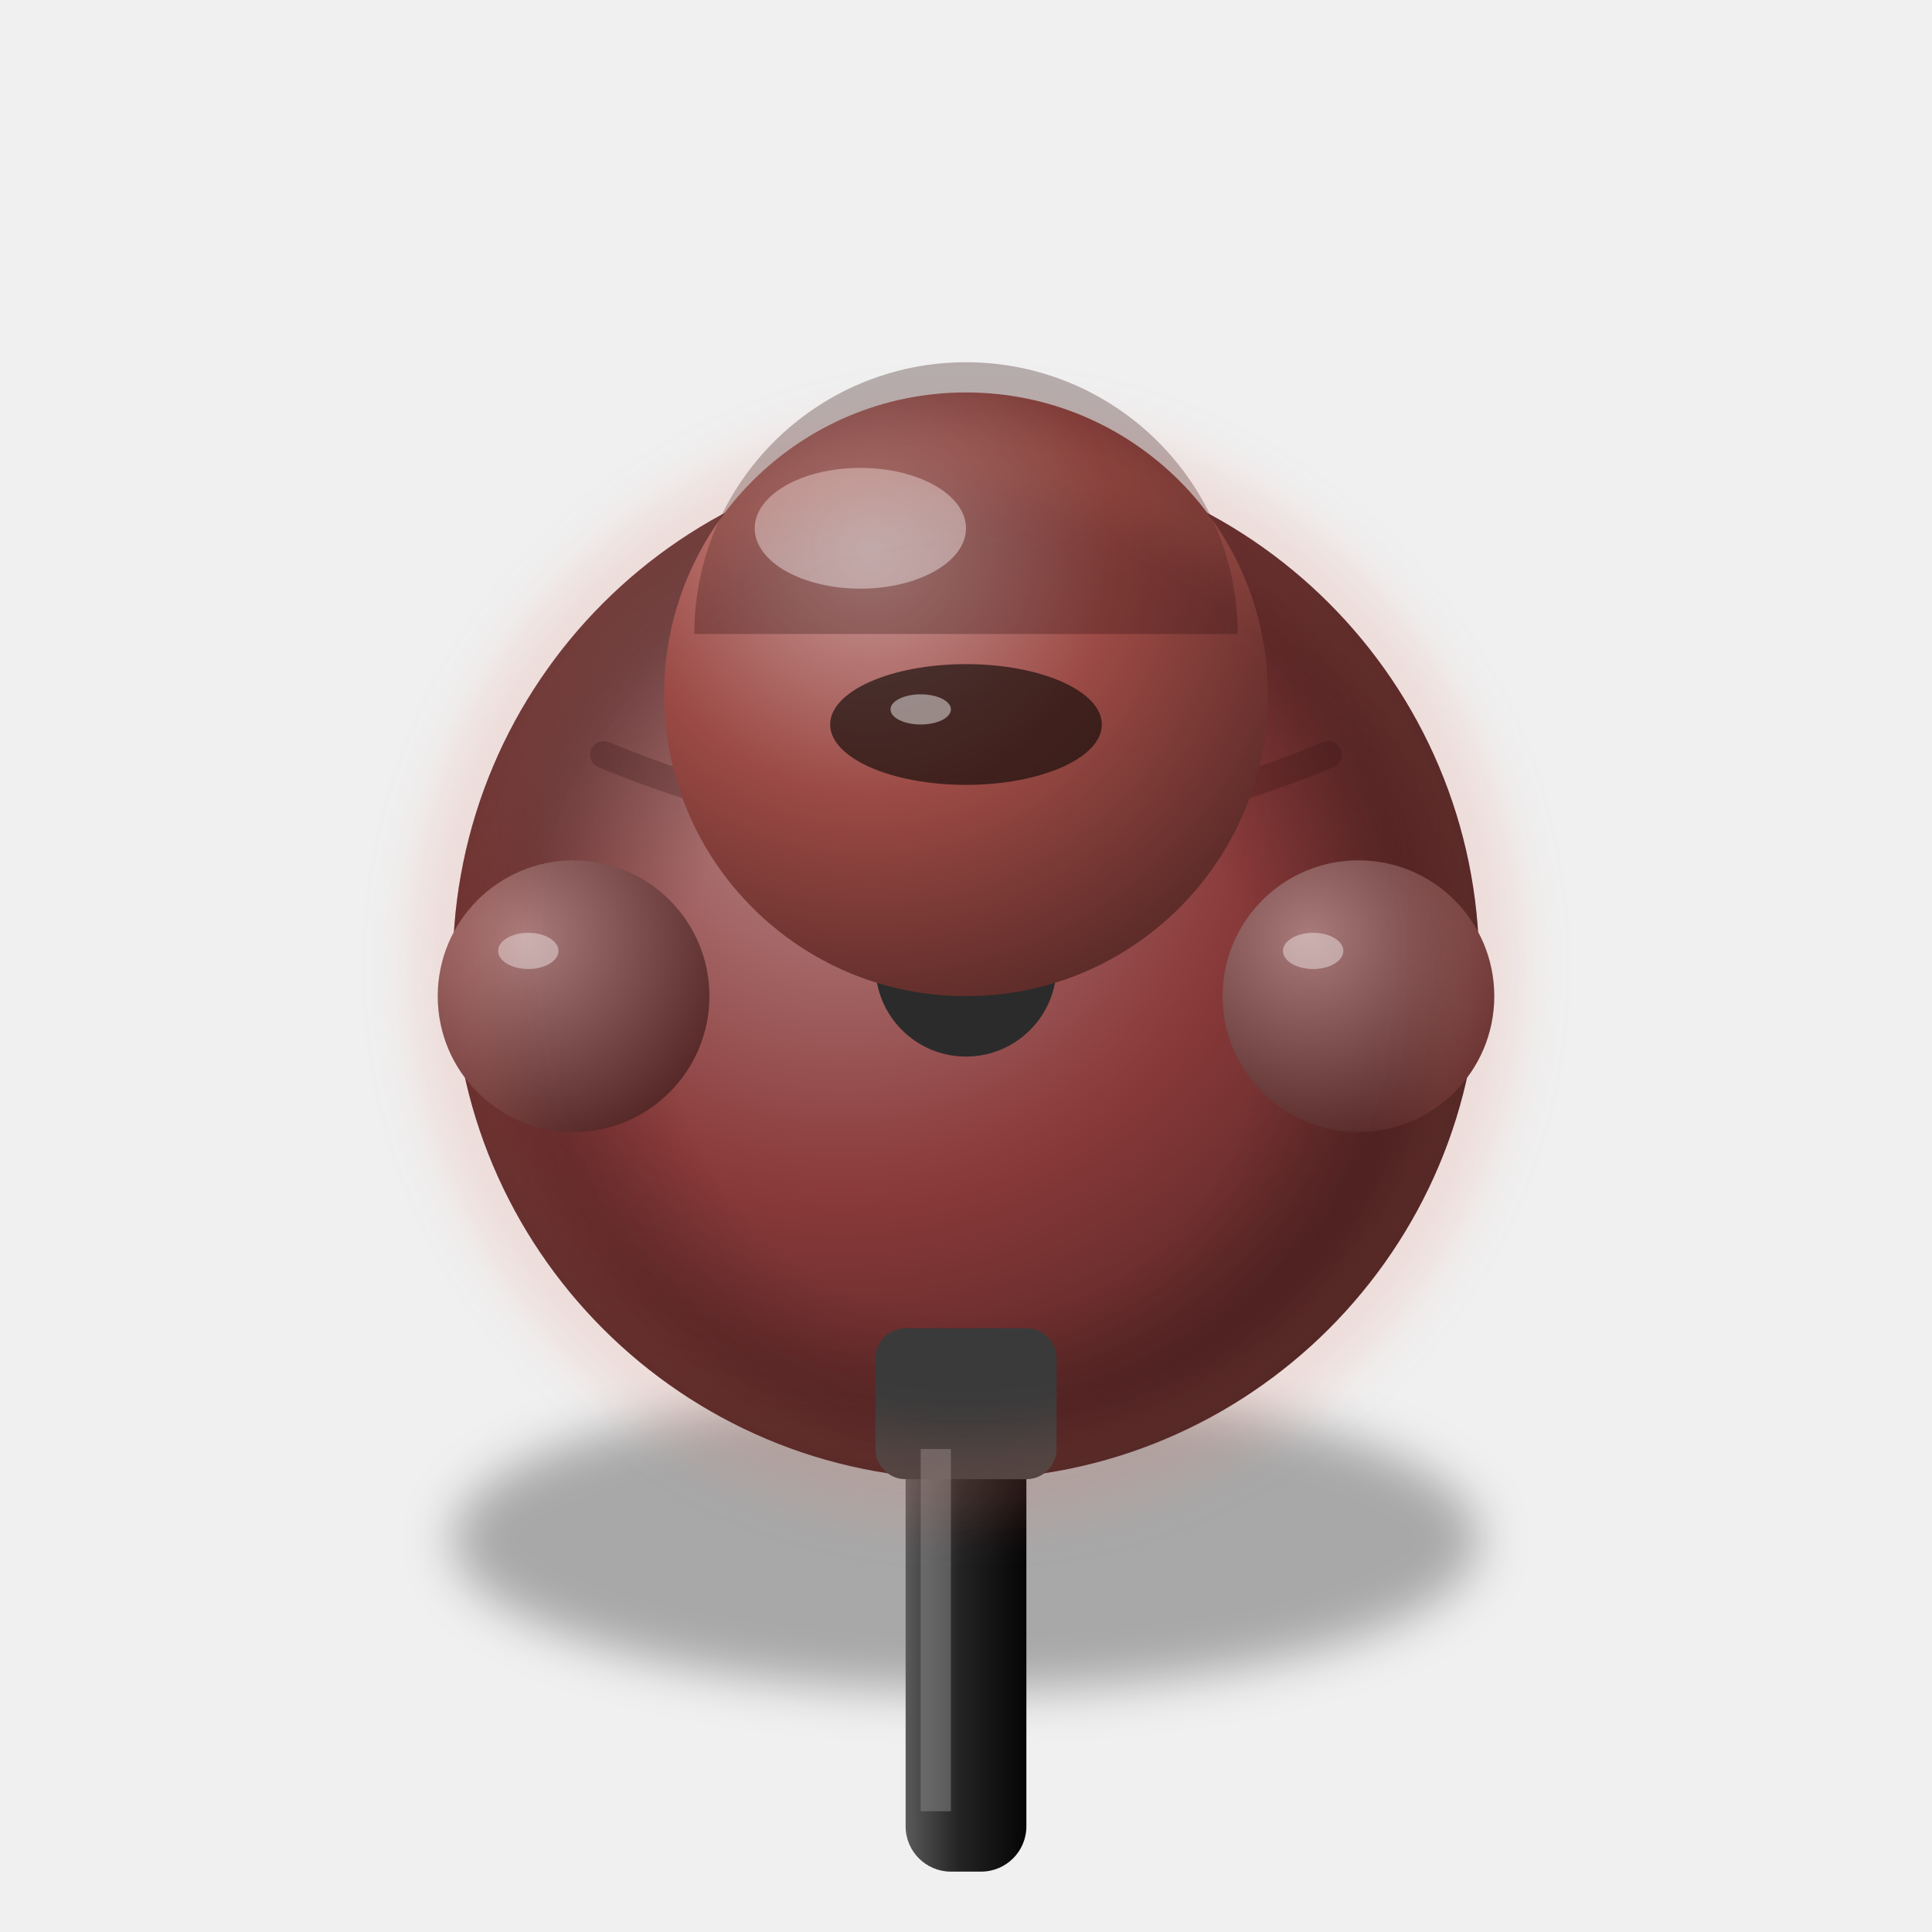
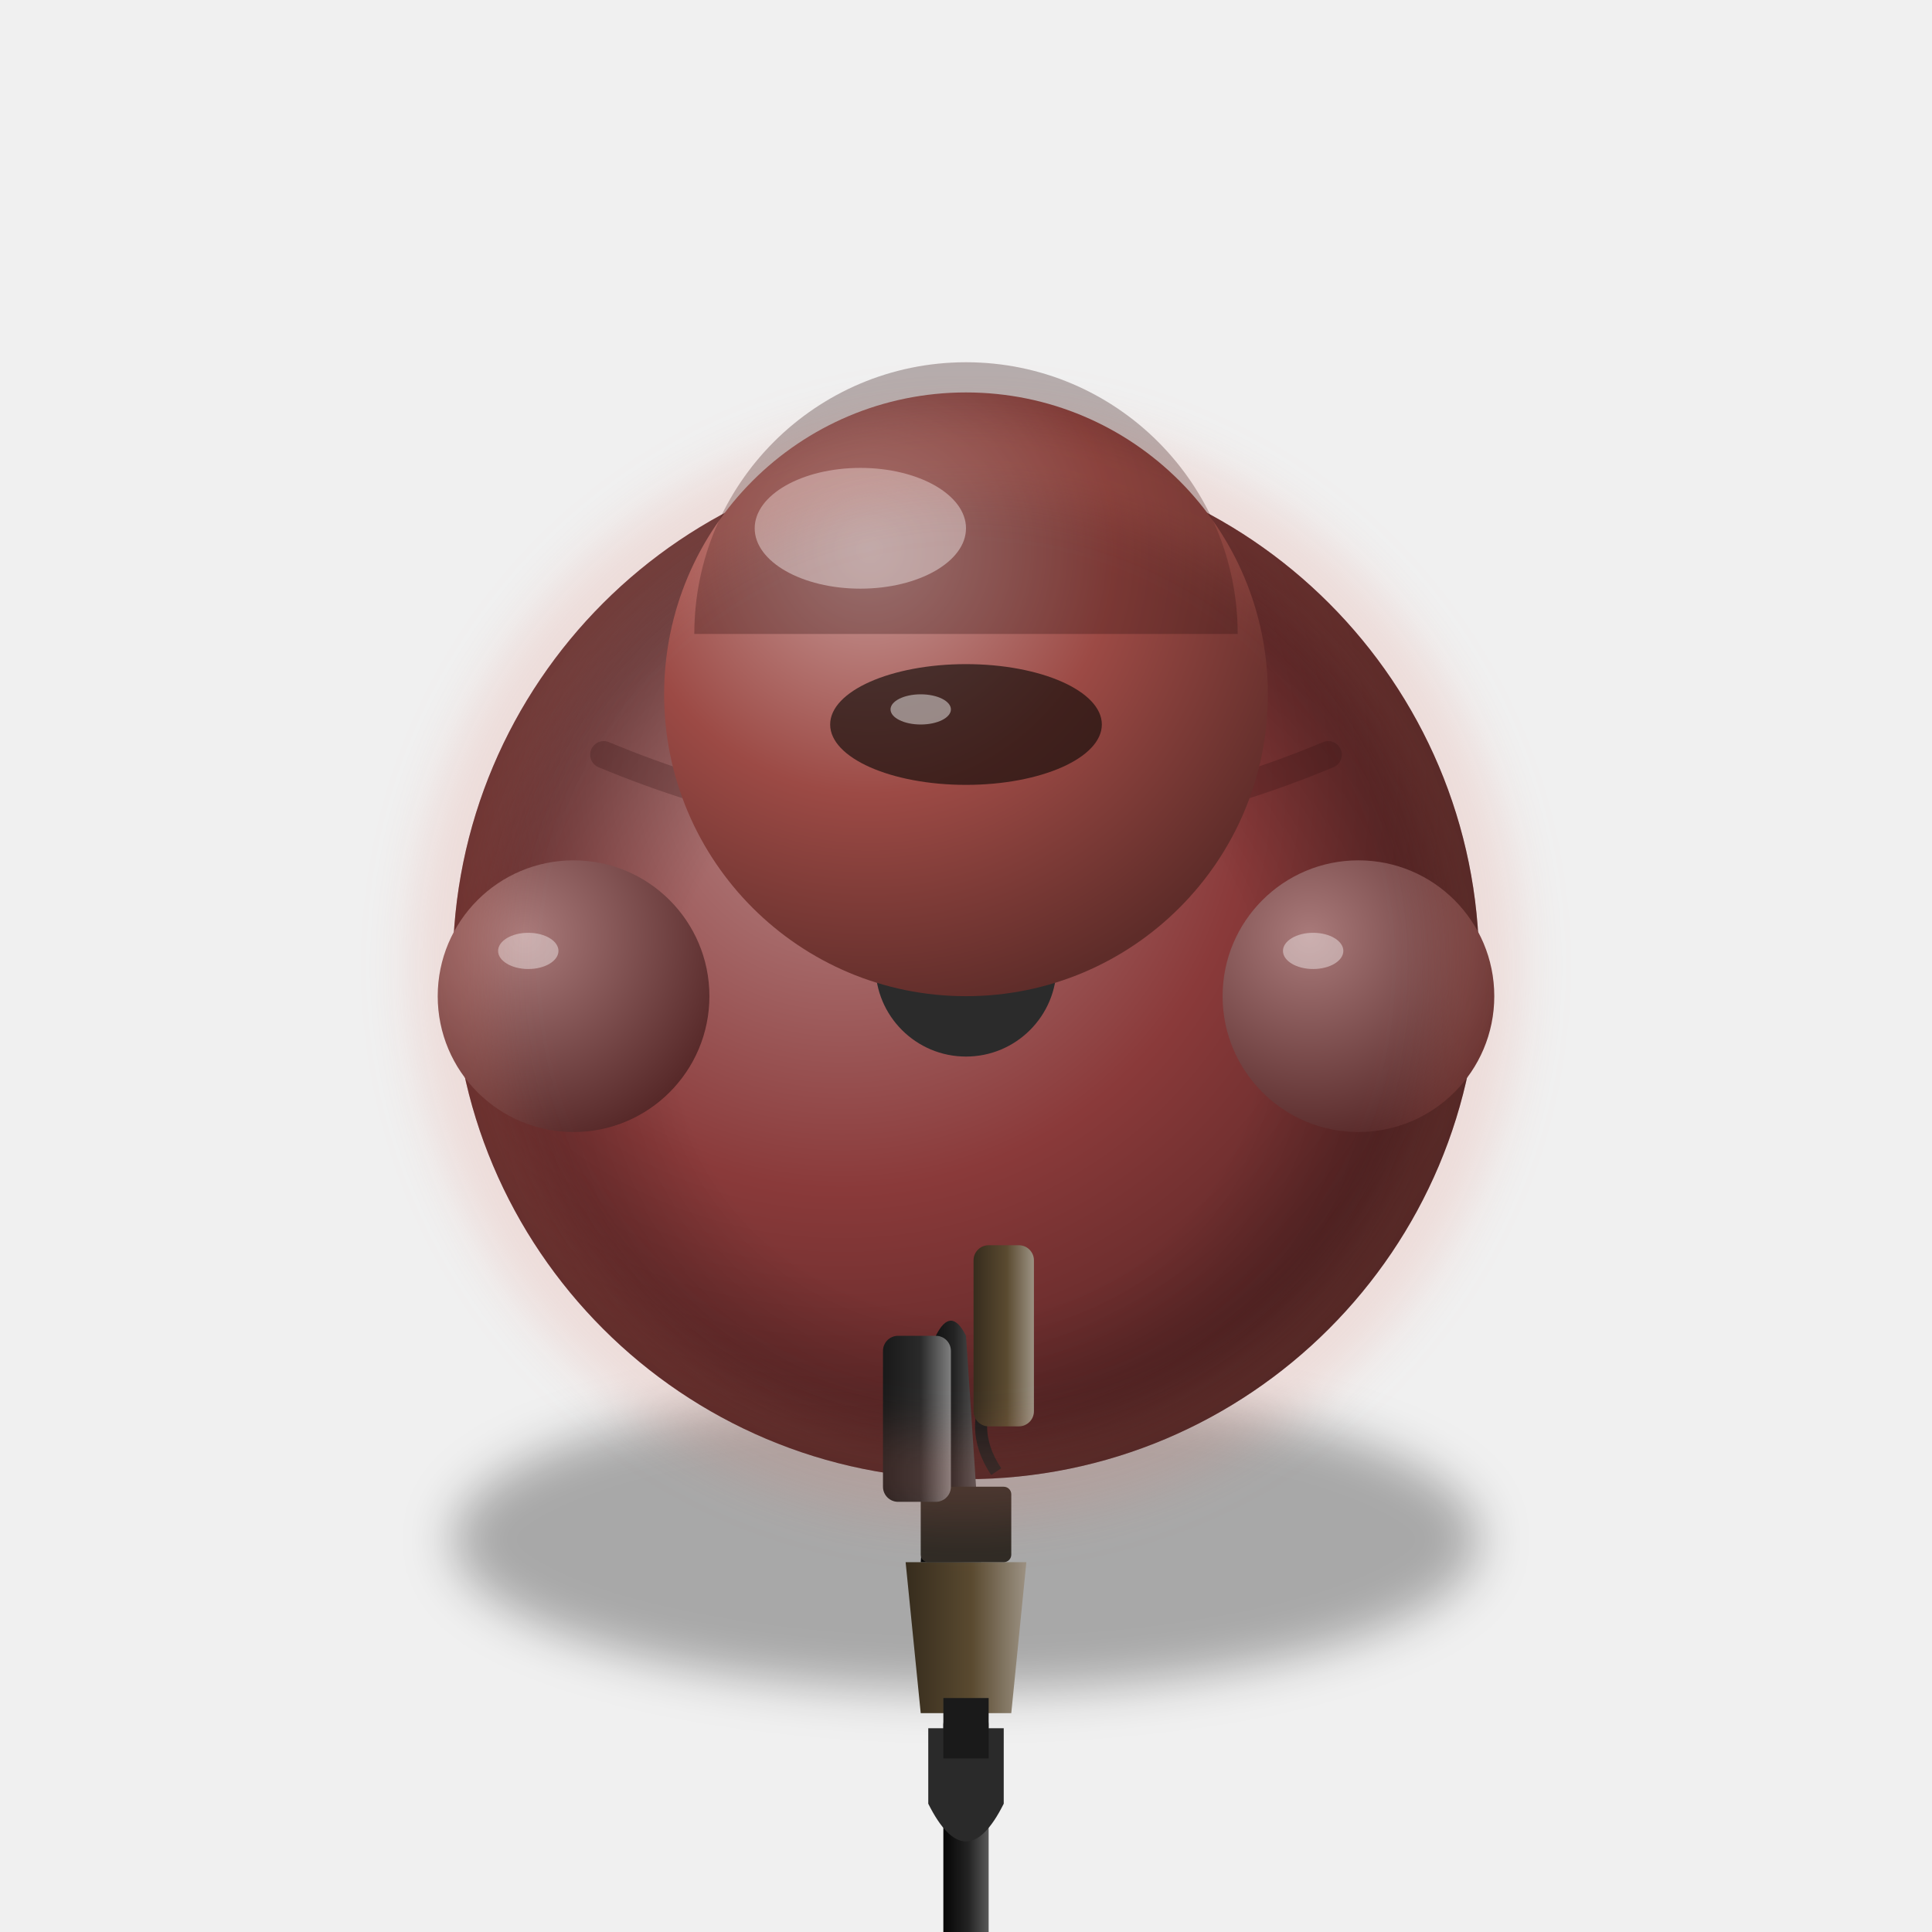
<svg xmlns="http://www.w3.org/2000/svg" viewBox="0 0 128 128">
  <defs>
    <filter id="fxBlur" x="-60%" y="-60%" width="220%" height="220%">
      <feGaussianBlur stdDeviation="1.6" />
    </filter>
    <radialGradient id="body" cx="38%" cy="32%" r="72%">
      <stop offset="0%" stop-color="#b98989" />
      <stop offset="55%" stop-color="#8a3a3a" />
      <stop offset="100%" stop-color="#502222" />
    </radialGradient>
    <radialGradient id="helmet" cx="34%" cy="26%" r="78%">
      <stop offset="0%" stop-color="#c99b99" />
      <stop offset="52%" stop-color="#9c4a45" />
      <stop offset="100%" stop-color="#5e2c29" />
    </radialGradient>
    <radialGradient id="arm" cx="32%" cy="28%" r="85%">
      <stop offset="0%" stop-color="#a97a7a" />
      <stop offset="100%" stop-color="#4f2121" />
    </radialGradient>
    <radialGradient id="pack" cx="38%" cy="30%" r="75%">
      <stop offset="0%" stop-color="#6b5555" />
      <stop offset="100%" stop-color="#291414" />
    </radialGradient>
    <linearGradient id="gun" x1="0%" y1="0%" x2="100%" y2="0%">
      <stop offset="0%" stop-color="#5a5a5a" />
      <stop offset="45%" stop-color="#232323" />
      <stop offset="100%" stop-color="#050505" />
    </linearGradient>
    <radialGradient id="ao" cx="50%" cy="55%" r="52%">
      <stop offset="55%" stop-color="#000" stop-opacity="0" />
      <stop offset="100%" stop-color="#000" stop-opacity="0.38" />
    </radialGradient>
+     <linearGradient id="g_stock" x1="0%" y1="0%" x2="100%" y2="0%">
+       <stop offset="0%" stop-color="#9c9283" />
+       <stop offset="45%" stop-color="#5a4a30" />
+       <stop offset="100%" stop-color="#362c1d" />
+     </linearGradient>
+     <linearGradient id="g_grip" x1="0%" y1="0%" x2="100%" y2="0%">
+       <stop offset="0%" stop-color="#7f7f7f" />
+       <stop offset="45%" stop-color="#2a2a2a" />
+       <stop offset="100%" stop-color="#191919" />
+     </linearGradient>
  </defs>
  <ellipse cx="64" cy="102" rx="34" ry="10" fill="#000" opacity="0.3" filter="url(#fxBlur)" />
  <ellipse cx="64" cy="78" rx="22" ry="18" fill="url(#pack)" />
  <path d="M48 68 Q64 78 80 68" stroke="#000" stroke-width="2" opacity="0.2" fill="none" />
  <circle cx="64" cy="64" r="34" fill="url(#body)" />
  <circle cx="64" cy="64" r="34" fill="url(#ao)" />
  <path d="M40 50 Q64 60 88 50" stroke="#301010" stroke-width="1.8" fill="none" opacity="0.25" stroke-linecap="round" />
  <circle cx="64" cy="64" r="6" fill="#2b2b2b" />
  <ellipse cx="61" cy="61" rx="2" ry="1.3" fill="#fff" opacity="0.5" />
  <circle cx="64" cy="46" r="20" fill="url(#helmet)" />
  <path d="M46 42 A18 18 0 0 1 82 42" fill="#2c0f0f" opacity="0.3" />
  <ellipse cx="57" cy="35" rx="7" ry="4" fill="#fff" opacity="0.4" />
  <ellipse cx="64" cy="48" rx="9" ry="4" fill="#100a08" opacity="0.65" />
  <ellipse cx="61" cy="47" rx="2" ry="1" fill="#fff" opacity="0.45" />
-   <rect x="60" y="94" width="8" height="30" rx="3" fill="url(#gun)" />
-   <rect x="58" y="88" width="12" height="10" rx="2" fill="#3a3a3a" />
-   <rect x="61" y="96" width="2" height="24" fill="#8a8a8a" opacity="0.5" />
+   <g transform="translate(64,94) rotate(180) scale(0.5) translate(-15,-81)">
+     <rect x="12" y="0" width="6" height="42" rx="1.5" fill="url(#gun)" />
+     <circle cx="15" cy="4" r="2.2" fill="#0a0a0a" />
+     <path d="M9 42 L21 42 L23 62 L7 62 Z" fill="url(#g_stock)" />
+     <path d="M10 30 Q15 20 20 30 L20 40 L10 40 Z" fill="#2a2a2a" />
+     <rect x="12" y="36" width="6" height="8" fill="#1a1a1a" />
+     <path d="M13 62 L21 62 L19 92 Q17 96 15 92 Z" fill="url(#gun)" />
+     <rect x="9" y="62" width="12" height="10" rx="1" fill="#2f2a24" />
+     <rect x="17" y="70" width="9" height="22" rx="2" fill="url(#g_grip)" />
+     <path d="M11 74 Q15 80 11 86" stroke="#1a1a1a" stroke-width="1.6" fill="none" />
+     <rect x="6" y="80" width="8" height="24" rx="2" fill="url(#g_stock)" />
+   </g>
  <circle cx="38" cy="66" r="9" fill="url(#arm)" />
  <circle cx="90" cy="66" r="9" fill="url(#arm)" />
  <ellipse cx="35" cy="63" rx="2" ry="1.2" fill="#fff" opacity="0.4" />
  <ellipse cx="87" cy="63" rx="2" ry="1.2" fill="#fff" opacity="0.4" />
  <circle cx="64" cy="64" r="34" fill="none" stroke="#e07a6a" stroke-width="5.5" opacity="0.17" filter="url(#fxBlur)" />
</svg>
